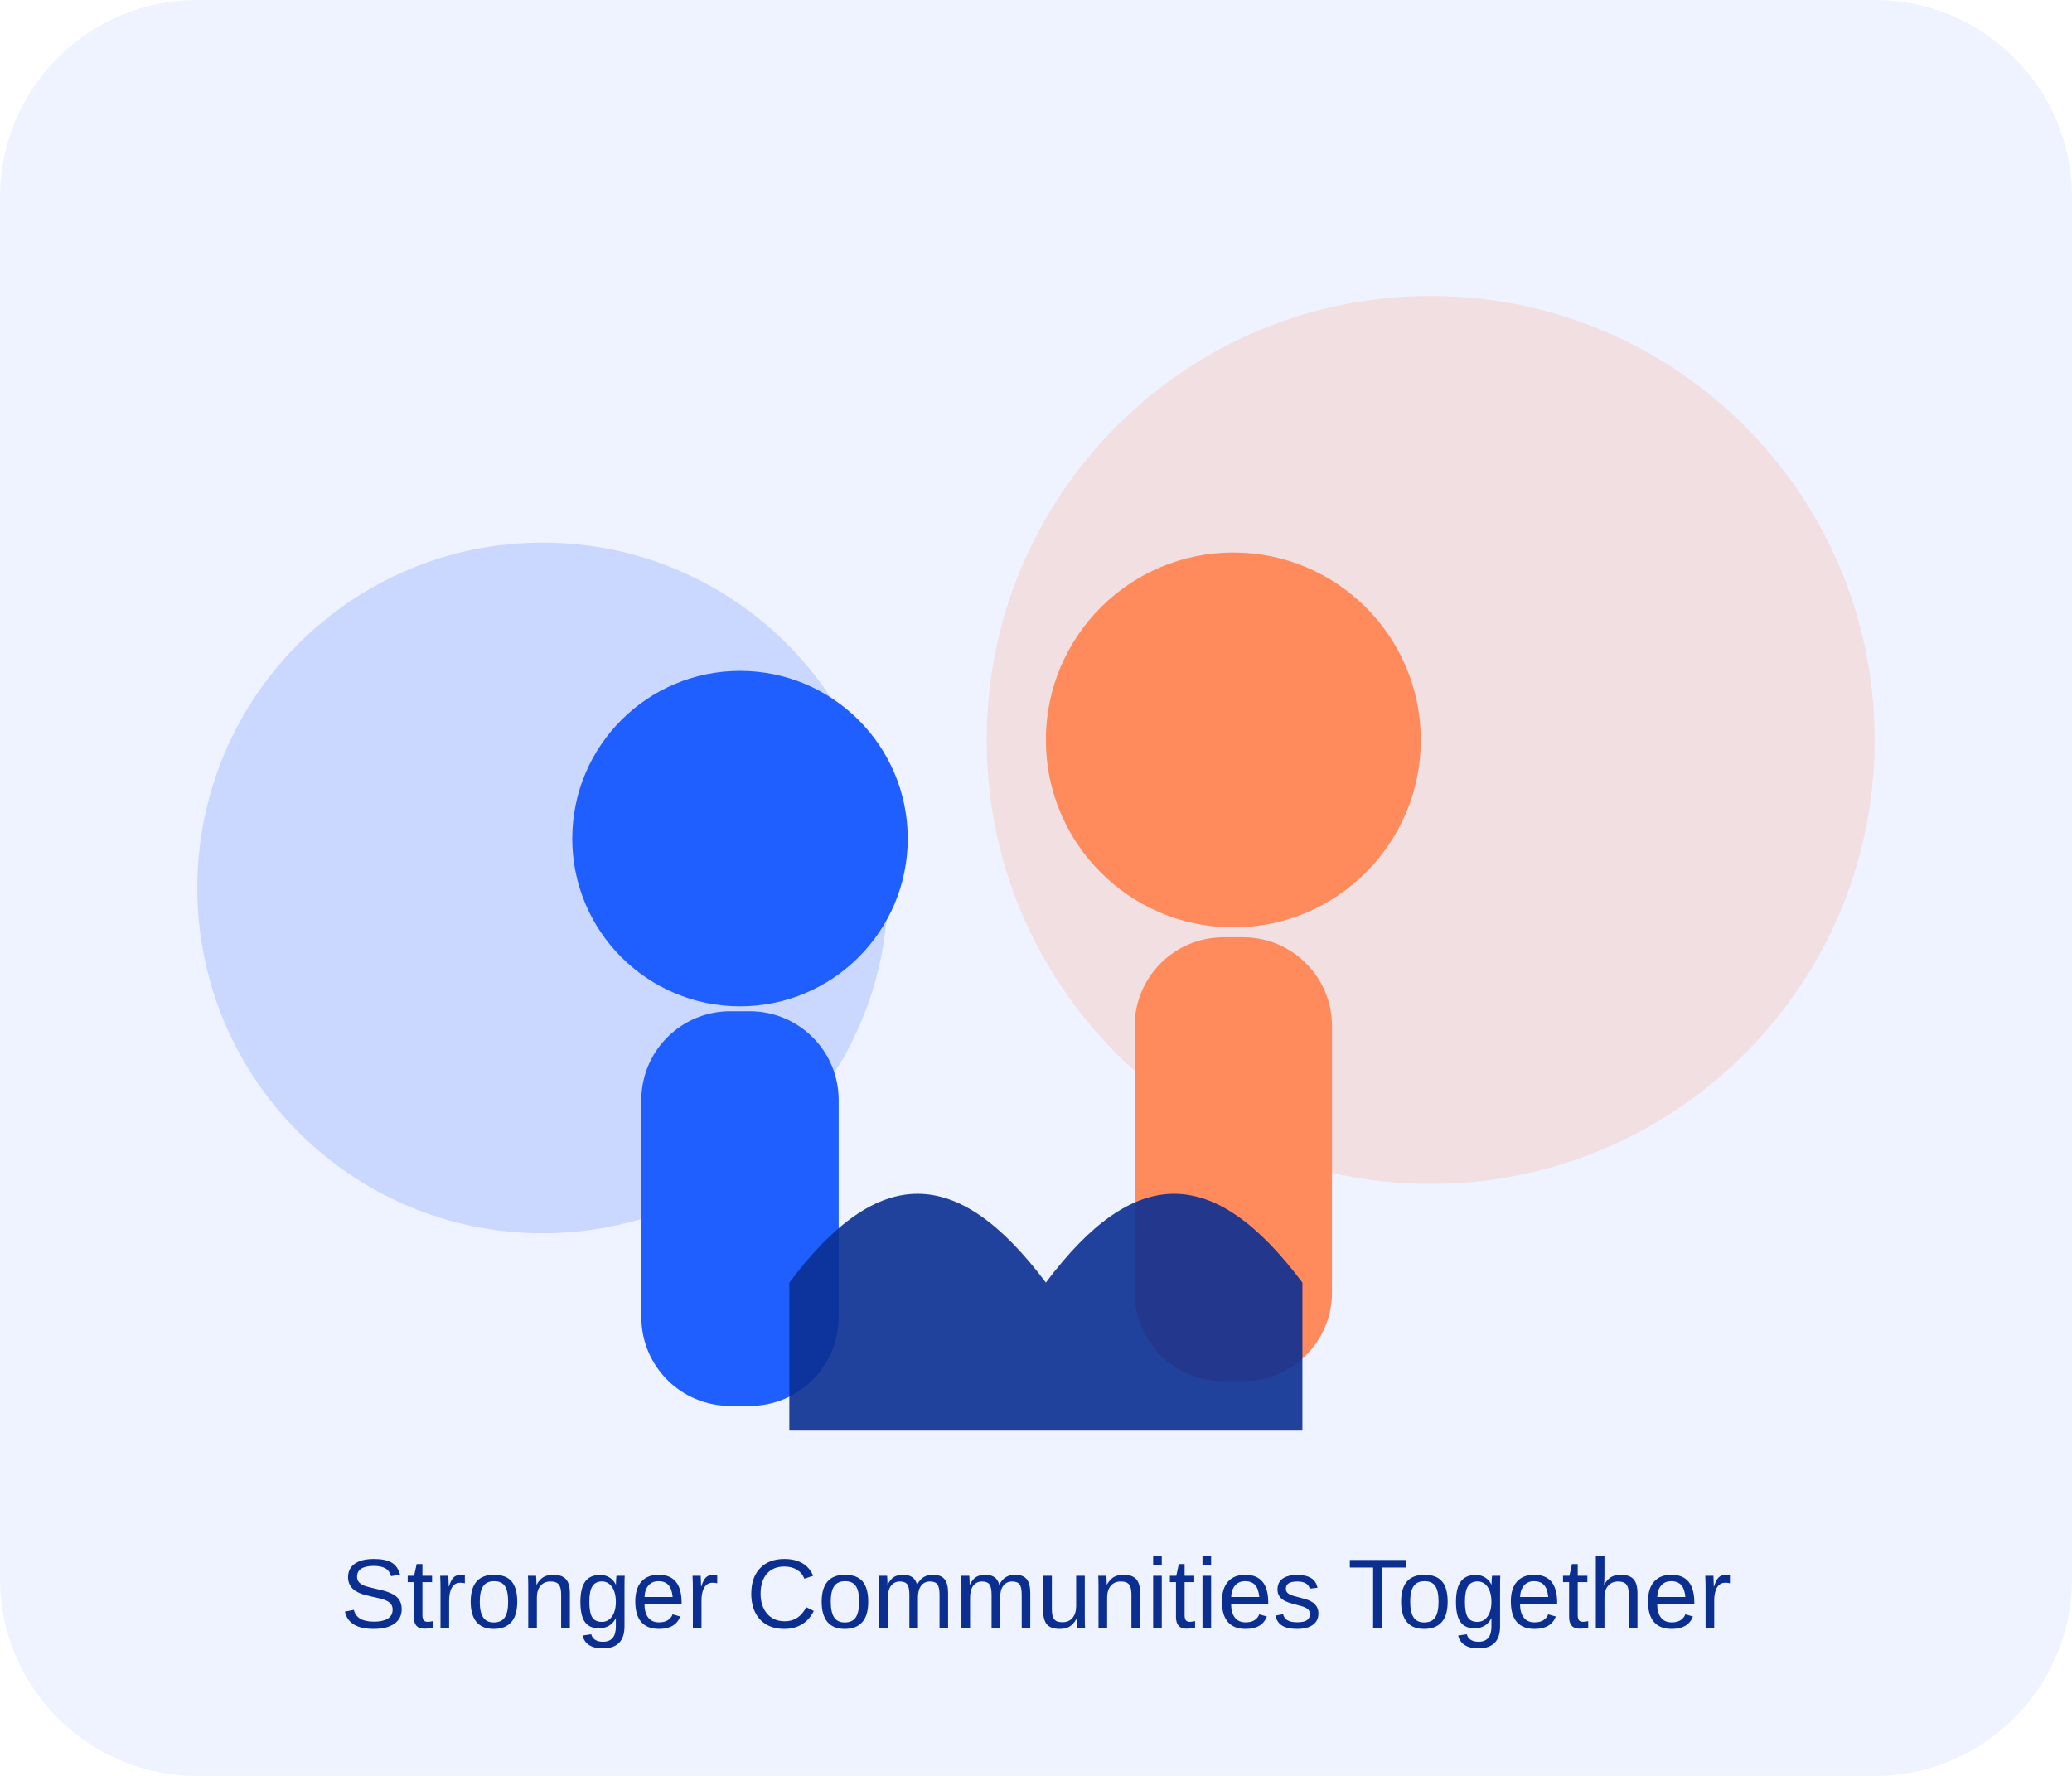
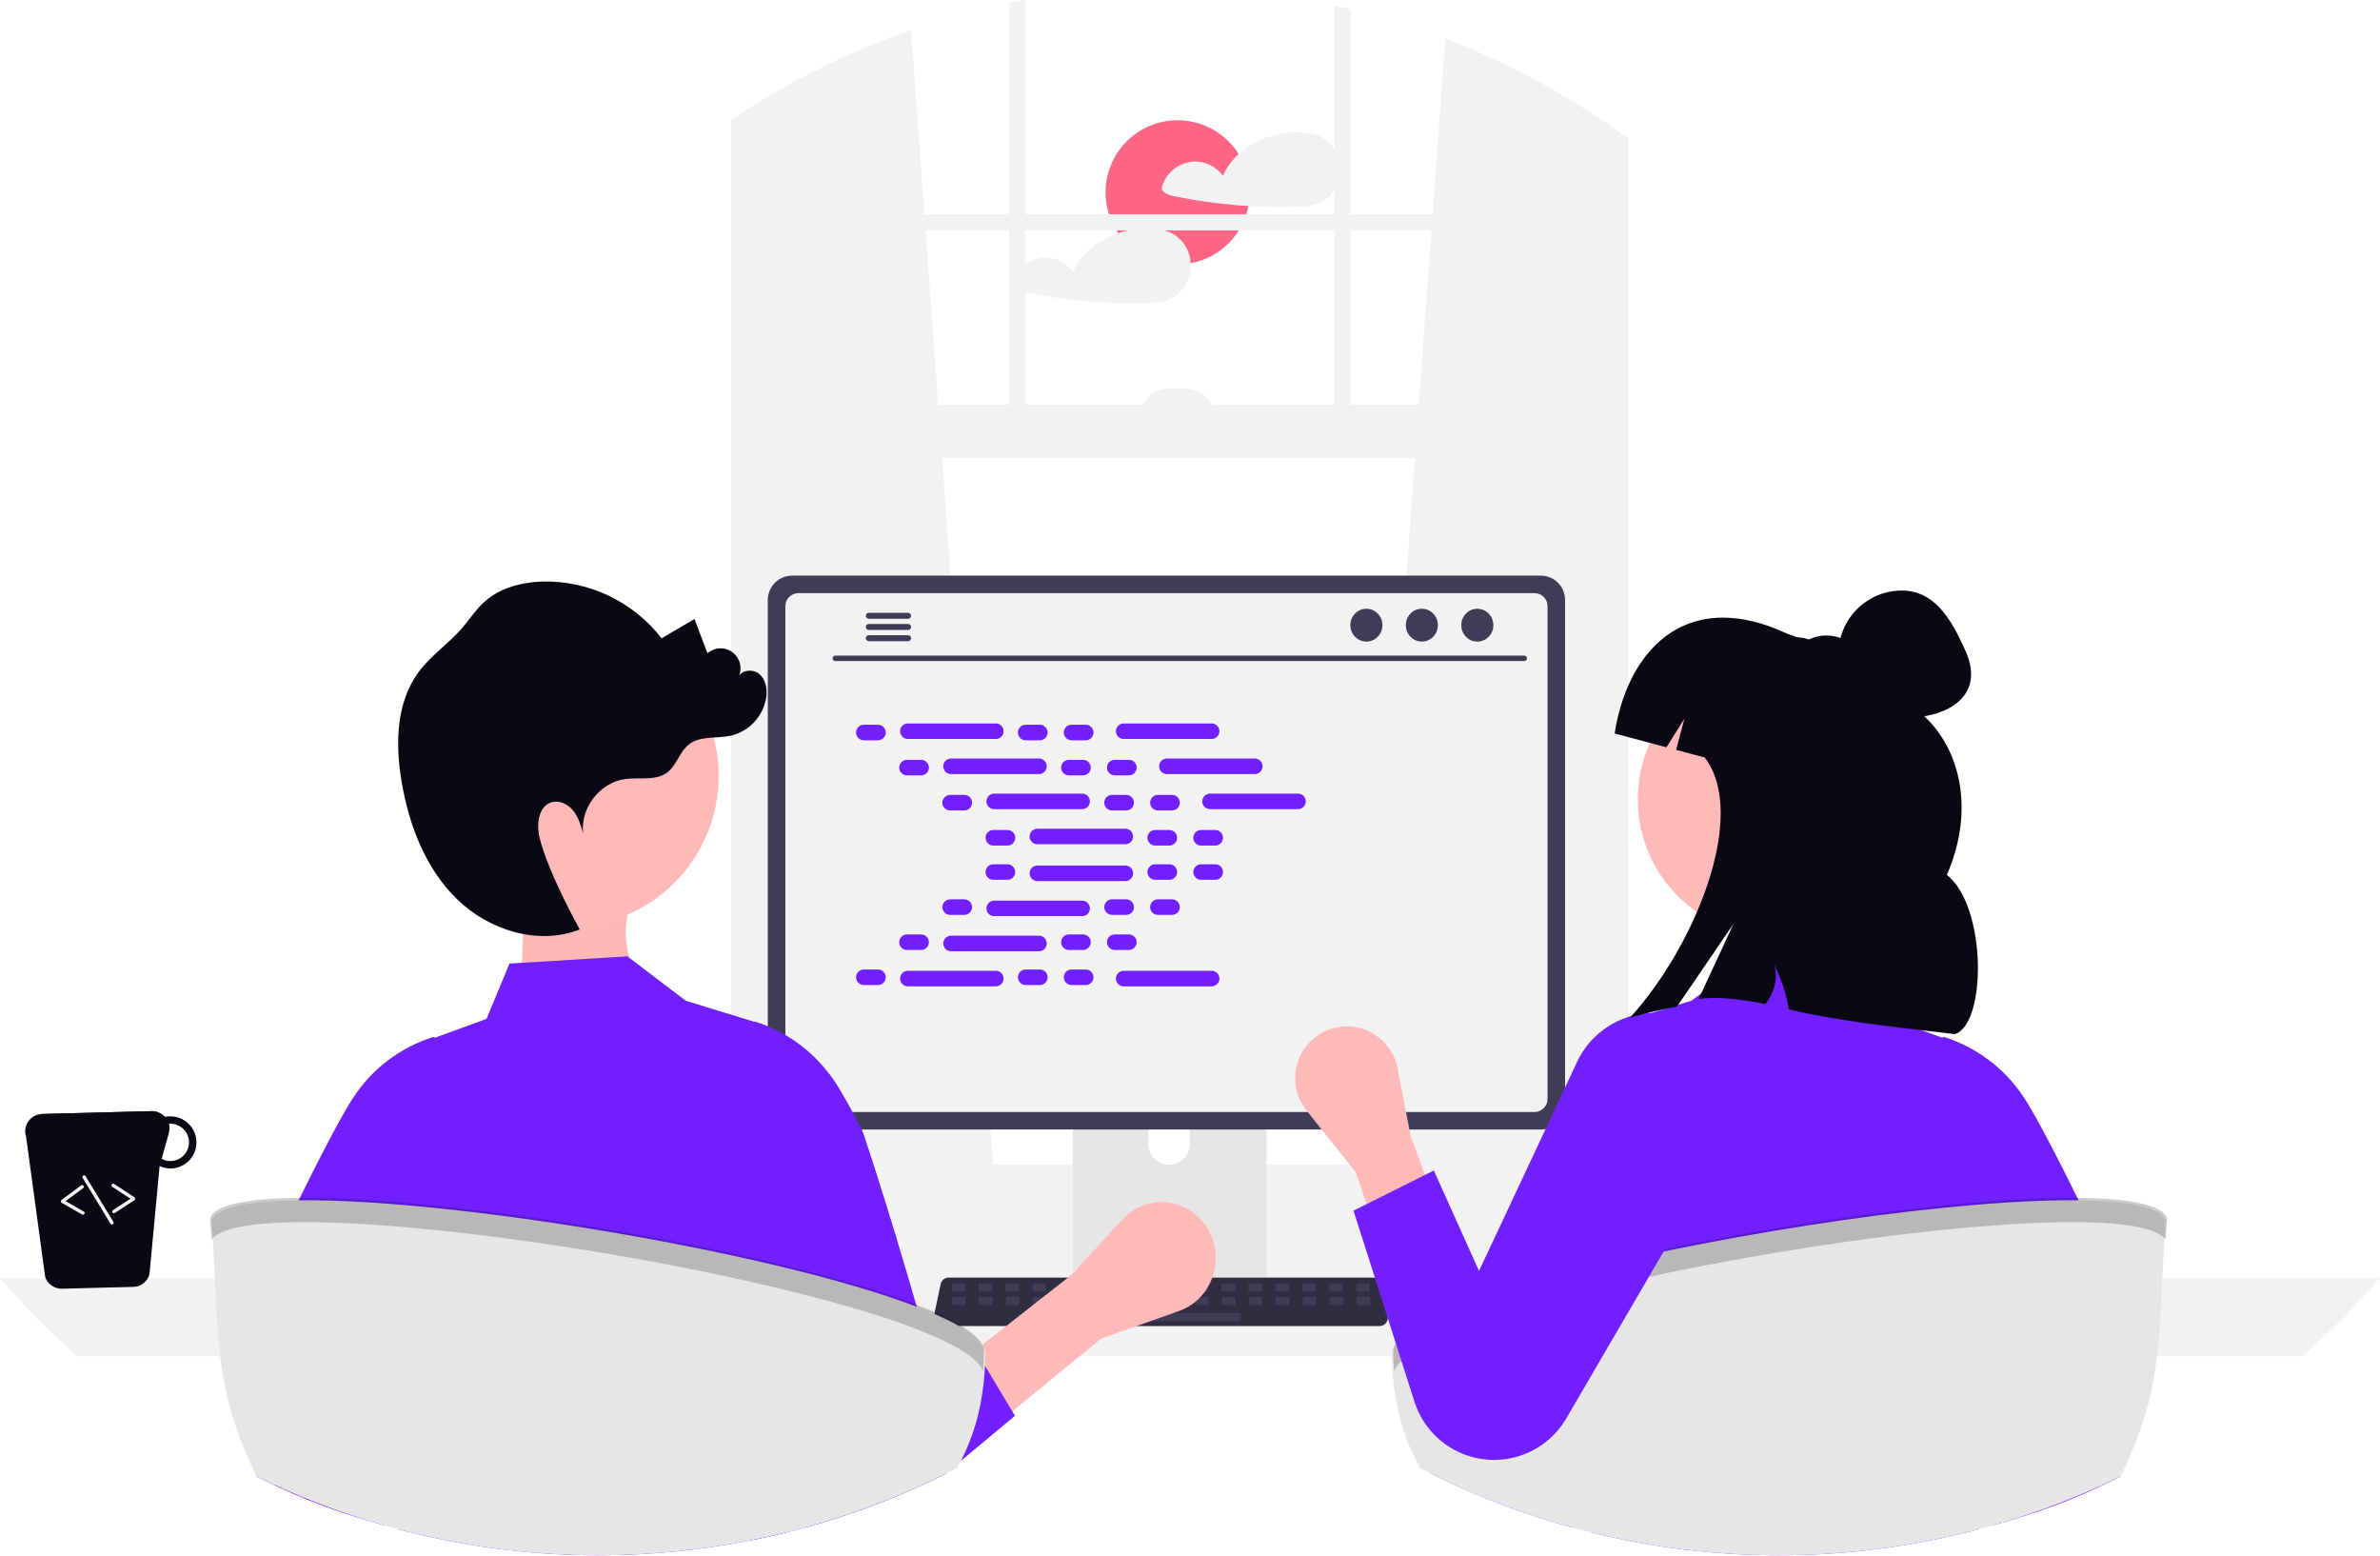
- <svg xmlns="http://www.w3.org/2000/svg" width="420" height="360" viewBox="0 0 420 360">
-   <rect width="420" height="360" rx="40" fill="#eff2ff" />
-   <circle cx="110" cy="180" r="70" fill="#1f5eff" opacity="0.18" />
-   <circle cx="290" cy="150" r="90" fill="#ff8a5c" opacity="0.18" />
-   <g fill="#1f5eff">
-     <circle cx="150" cy="170" r="34" />
-     <rect x="130" y="205" width="40" height="80" rx="18" />
+ <svg xmlns="http://www.w3.org/2000/svg" width="882.126" height="576.272" viewBox="0 0 882.126 576.272" role="img" artist="Katerina Limpitsouni" source="https://undraw.co/">
+   <g id="Group_138" data-name="Group 138" transform="translate(-519 -251.864)">
+     <g id="Group_137" data-name="Group 137">
+       <path id="Path_1240-4894" data-name="Path 1240" d="M958.821,382.941,907.537,402.1,893.89,367.923l36.505-12.787C931.953,364.095,939.352,378.718,958.821,382.941Z" transform="matrix(0.914, 0.407, -0.407, 0.914, 46.029, -113.727)" fill="#ffb8b8" />
+       <circle id="Ellipse_405" data-name="Ellipse 405" cx="26.701" cy="26.701" r="26.701" transform="translate(928.774 296.429)" fill="#fd6584" />
+       <path id="Path_2166-4895" data-name="Path 2166" d="M655.233,220.487a13.235,13.235,0,0,0-11.17-9.29,1.078,1.078,0,0,0-.18,0,1.418,1.418,0,0,0-.22-.05c-8.94-1.16-18.88,1.66-25.57,7.8a23.958,23.958,0,0,0-5.83,8.04,12.917,12.917,0,0,0-10.83-5.28,13.184,13.184,0,0,0-11.8,9.51,1.526,1.526,0,0,0,.69,1.69,6.674,6.674,0,0,0,2.79,1.42c2.21.47,4.44.9,6.67,1.29q6.54,1.14,13.15,1.85,4.365.465,8.75.74c6.04.38,12.11.47,18.16.28,3-.1,5.88-.2,8.62-1.52a12.8,12.8,0,0,0,4.95-4.31,14.548,14.548,0,0,0,1.82-12.17Z" transform="translate(360 90)" fill="#f2f2f2" />
+       <path id="Path_2167-4896" data-name="Path 2167" d="M600.3,259.387a13.65,13.65,0,0,0-.56-3.3,13.26,13.26,0,0,0-11.18-9.29.966.966,0,0,0-.17,0,1.884,1.884,0,0,0-.23-.05,33.193,33.193,0,0,0-14.69,1.51c-7.26,2.43-13.63,7.33-16.7,14.33a12.922,12.922,0,0,0-10.84-5.28,13.184,13.184,0,0,0-11.8,9.51,1.555,1.555,0,0,0,.69,1.69,6.733,6.733,0,0,0,2.79,1.42c2.22.47,4.44.9,6.68,1.29q6.54,1.14,13.14,1.85a195.168,195.168,0,0,0,26.92,1.02c2.99-.1,5.88-.2,8.62-1.52a12.77,12.77,0,0,0,4.94-4.31,14.265,14.265,0,0,0,2.39-8.87Z" transform="translate(360 90)" fill="#f2f2f2" />
+       <path id="Path_2170-4897" data-name="Path 2170" d="M895.47,639.046H792.093a167.922,167.922,0,0,1,.149-24.858c4.131-51.094,31.929-99.768,73.868-129.241-5.359,19.09-2.6,38.069,2.977,57.122-.781.26-1.563.484-2.27.781a46.236,46.236,0,0,0-15.294,9.378c-1.228,1.154-2.53,2.828-1.9,4.428.558,1.34,2.233,1.786,3.684,2.084,3.5.67,7,1.34,10.457,1.972,2.791.558,5.582,1.079,8.373,1.637,1.3.223,2.6.484,3.907.744.186.447.3.856.484,1.265,6.549,18.048,13.694,36.245,17.044,54.74a127.806,127.806,0,0,1,1.712,14.029C895.4,635.1,895.47,637.074,895.47,639.046Z" transform="translate(360 90)" fill="#f2f2f2" />
+       <path id="Path_2172-4898" data-name="Path 2172" d="M424.08,571.318c-17.565,10.68-28.729,27.2-37.846,45.7a46.743,46.743,0,0,0-21.249,11.164c-1.265,1.154-2.568,2.828-1.9,4.428.558,1.34,2.233,1.786,3.684,2.084,3.461.67,7,1.34,10.457,1.972-.335.782-.67,1.6-1,2.382H260.12A164.175,164.175,0,0,1,277.573,619.1c1.377-1.377,2.791-2.679,4.242-4.019a173.651,173.651,0,0,1,50.238-31.706,176.734,176.734,0,0,1,92.028-12.057Z" transform="translate(360 90)" fill="#f2f2f2" />
+       <path id="Path_2174-4899" data-name="Path 2174" d="M664.33,595.644l92.37,8.2.99.09V209.794l-.99-.69a288.324,288.324,0,0,0-62.01-32.94l-4.72,65.1-.43,5.96-4.67,64.56-1.44,19.86-18.93,261.7Z" transform="translate(360 90)" fill="#f2f2f2" />
+       <path id="Path_2175-4900" data-name="Path 2175" d="M435.9,202.454c-.66.42-1.32.84-1.98,1.28v400.2l1.98-.18,91.37-8.11-.17-2.3-18.93-261.7-1.44-19.86-4.67-64.56-.43-5.96-4.95-68.27a287.689,287.689,0,0,0-60.78,29.46Z" transform="translate(360 90)" fill="#f2f2f2" />
+       <path id="Path_2176-4901" data-name="Path 2176" d="M433.92,203.734c-1.33.86-2.66,1.74-3.97,2.63v403.03c0,10.07,5.97,18.51,13.95,20.66a15.251,15.251,0,0,0,4,.53H744.7a15.117,15.117,0,0,0,3.99-.53,17.06,17.06,0,0,0,7.78-4.66,22.919,22.919,0,0,0,6.18-16V213.374c-1.64-1.21-3.29-2.41-4.96-3.58l-.99-.69v400.29a16.113,16.113,0,0,1-.46,3.85c-1.41,5.95-6.06,10.31-11.54,10.31H447.9c-6.62,0-12-6.35-12-14.16V202.454C435.24,202.874,434.58,203.294,433.92,203.734Z" transform="translate(360 90)" fill="#f2f2f2" />
+       <rect id="Rectangle_484" data-name="Rectangle 484" width="326.752" height="5.959" transform="translate(792.922 331.268)" fill="#f2f2f2" />
+       <path id="Path_2177-4902" data-name="Path 2177" d="M659.6,165.254c-1.98-.49-3.96-.95-5.96-1.38v161.81h5.96Z" transform="translate(360 90)" fill="#f2f2f2" />
+       <path id="Path_2178-4903" data-name="Path 2178" d="M538.96,161.864c-1.99.37-3.98.75-5.96,1.16v162.66h5.96Z" transform="translate(360 90)" fill="#f2f2f2" />
+       <path id="Path_2179-4904" data-name="Path 2179" d="M368.86,620.154a26.712,26.712,0,0,0,1.93,9.98,25.539,25.539,0,0,0,1.75,3.56,27.1,27.1,0,0,0,3.02,4.18,26.76,26.76,0,0,0,20.12,9.11H786.99a26.82,26.82,0,0,0,0-53.64H395.68A26.846,26.846,0,0,0,368.86,620.154Z" transform="translate(360 90)" fill="#f2f2f2" />
+       <rect id="Rectangle_485" data-name="Rectangle 485" width="324.766" height="19.863" transform="translate(1117.688 421.646) rotate(180)" fill="#f2f2f2" />
+       <path id="Path_2180-4905" data-name="Path 2180" d="M581.4,305.824H609.21a10.925,10.925,0,0,1-10.925,10.925h-5.959A10.925,10.925,0,0,1,581.4,305.824h0Z" transform="translate(1550.611 712.572) rotate(180)" fill="#f2f2f2" />
+       <path id="Path_2181-4906" data-name="Path 2181" d="M159.92,635.474a292.039,292.039,0,0,0,28.749,28.95H1013.3a292.039,292.039,0,0,0,28.749-28.95Z" transform="translate(359.08 90)" fill="#f2f2f2" />
+       <path id="Path_2182-4907" data-name="Path 2182" d="M556.61,538.664v102.56h71.85V538.664a3.448,3.448,0,0,0-2.43-3.3,3.174,3.174,0,0,0-1.03-.16H560.08A3.463,3.463,0,0,0,556.61,538.664Zm28.04,35.24a7.67,7.67,0,1,1,15.34,0v11.9a7.67,7.67,0,1,1-15.34,0Z" transform="translate(360 90)" fill="#e6e6e6" />
+       <path id="Path_2183-4908" data-name="Path 2183" d="M556.39,637.944v9.89a1.946,1.946,0,0,0,1.93,1.94h68.43a1.94,1.94,0,0,0,1.93-1.94v-9.89Z" transform="translate(360 90)" fill="#3f3d56" />
+       <path id="Path_2184-4909" data-name="Path 2184" d="M443.58,384.144V571.4a9.007,9.007,0,0,0,9,9h277.5a9.007,9.007,0,0,0,9-9V384.144a9.012,9.012,0,0,0-9-8.99H452.58a9.011,9.011,0,0,0-9,8.99Z" transform="translate(360 90)" fill="#3f3d56" />
+       <path id="Path_2185-4910" data-name="Path 2185" d="M450.09,386.474v182.62a4.818,4.818,0,0,0,4.81,4.81H727.77a4.818,4.818,0,0,0,4.81-4.81V386.474a4.82,4.82,0,0,0-4.81-4.82H454.9a4.821,4.821,0,0,0-4.81,4.82Z" transform="translate(360 90)" fill="#f2f2f2" />
+       <path id="Path_2186-4911" data-name="Path 2186" d="M505.73,652.1a2.948,2.948,0,0,0,2.32,1.11H670.39a2.987,2.987,0,0,0,2.92-3.6l-2.52-11.97a2.993,2.993,0,0,0-1.86-2.17,2.9,2.9,0,0,0-1.06-.2H510.56a2.894,2.894,0,0,0-1.06.2,2.992,2.992,0,0,0-1.86,2.17l-2.52,11.97a2.985,2.985,0,0,0,.61,2.49Z" transform="translate(360 90)" fill="#2f2e41" />
+       <rect id="Rectangle_486" data-name="Rectangle 486" width="5" height="3" rx="0.488" transform="translate(1026.717 730.43) rotate(180)" fill="#3f3d56" />
+       <rect id="Rectangle_487" data-name="Rectangle 487" width="5" height="3" rx="0.488" transform="translate(1016.717 730.43) rotate(180)" fill="#3f3d56" />
+       <rect id="Rectangle_488" data-name="Rectangle 488" width="5" height="3" rx="0.488" transform="translate(1006.717 730.43) rotate(180)" fill="#3f3d56" />
+       <rect id="Rectangle_489" data-name="Rectangle 489" width="5" height="3" rx="0.488" transform="translate(996.717 730.43) rotate(180)" fill="#3f3d56" />
+       <rect id="Rectangle_490" data-name="Rectangle 490" width="5" height="3" rx="0.488" transform="translate(986.717 730.43) rotate(180)" fill="#3f3d56" />
+       <rect id="Rectangle_491" data-name="Rectangle 491" width="5" height="3" rx="0.488" transform="translate(976.717 730.43) rotate(180)" fill="#3f3d56" />
+       <rect id="Rectangle_492" data-name="Rectangle 492" width="5" height="3" rx="0.488" transform="translate(966.717 730.43) rotate(180)" fill="#3f3d56" />
+       <rect id="Rectangle_493" data-name="Rectangle 493" width="5" height="3" rx="0.488" transform="translate(956.717 730.43) rotate(180)" fill="#3f3d56" />
+       <rect id="Rectangle_494" data-name="Rectangle 494" width="5" height="3" rx="0.488" transform="translate(946.717 730.43) rotate(180)" fill="#3f3d56" />
+       <rect id="Rectangle_495" data-name="Rectangle 495" width="5" height="3" rx="0.488" transform="translate(936.717 730.43) rotate(180)" fill="#3f3d56" />
+       <rect id="Rectangle_496" data-name="Rectangle 496" width="5" height="3" rx="0.488" transform="translate(926.717 730.43) rotate(180)" fill="#3f3d56" />
+       <rect id="Rectangle_497" data-name="Rectangle 497" width="5" height="3" rx="0.488" transform="translate(916.717 730.43) rotate(180)" fill="#3f3d56" />
+       <rect id="Rectangle_498" data-name="Rectangle 498" width="5" height="3" rx="0.488" transform="translate(906.717 730.43) rotate(180)" fill="#3f3d56" />
+       <rect id="Rectangle_499" data-name="Rectangle 499" width="5" height="3" rx="0.488" transform="translate(896.717 730.43) rotate(180)" fill="#3f3d56" />
+       <rect id="Rectangle_500" data-name="Rectangle 500" width="5" height="3" rx="0.488" transform="translate(886.717 730.43) rotate(180)" fill="#3f3d56" />
+       <rect id="Rectangle_501" data-name="Rectangle 501" width="5" height="3" rx="0.488" transform="translate(876.717 730.43) rotate(180)" fill="#3f3d56" />
+       <rect id="Rectangle_502" data-name="Rectangle 502" width="5" height="3" rx="0.488" transform="translate(1026.835 735.43) rotate(180)" fill="#3f3d56" />
+       <rect id="Rectangle_503" data-name="Rectangle 503" width="5" height="3" rx="0.488" transform="translate(1016.835 735.43) rotate(180)" fill="#3f3d56" />
+       <rect id="Rectangle_504" data-name="Rectangle 504" width="5" height="3" rx="0.488" transform="translate(1006.835 735.43) rotate(180)" fill="#3f3d56" />
+       <rect id="Rectangle_505" data-name="Rectangle 505" width="5" height="3" rx="0.488" transform="translate(996.835 735.43) rotate(180)" fill="#3f3d56" />
+       <rect id="Rectangle_506" data-name="Rectangle 506" width="5" height="3" rx="0.488" transform="translate(986.835 735.43) rotate(180)" fill="#3f3d56" />
+       <rect id="Rectangle_507" data-name="Rectangle 507" width="5" height="3" rx="0.488" transform="translate(976.835 735.43) rotate(180)" fill="#3f3d56" />
+       <rect id="Rectangle_508" data-name="Rectangle 508" width="5" height="3" rx="0.488" transform="translate(966.835 735.43) rotate(180)" fill="#3f3d56" />
+       <rect id="Rectangle_509" data-name="Rectangle 509" width="5" height="3" rx="0.488" transform="translate(956.835 735.43) rotate(180)" fill="#3f3d56" />
+       <rect id="Rectangle_510" data-name="Rectangle 510" width="5" height="3" rx="0.488" transform="translate(946.835 735.43) rotate(180)" fill="#3f3d56" />
+       <rect id="Rectangle_511" data-name="Rectangle 511" width="5" height="3" rx="0.488" transform="translate(936.835 735.43) rotate(180)" fill="#3f3d56" />
+       <rect id="Rectangle_512" data-name="Rectangle 512" width="5" height="3" rx="0.488" transform="translate(926.835 735.43) rotate(180)" fill="#3f3d56" />
+       <rect id="Rectangle_513" data-name="Rectangle 513" width="5" height="3" rx="0.488" transform="translate(916.835 735.43) rotate(180)" fill="#3f3d56" />
+       <rect id="Rectangle_514" data-name="Rectangle 514" width="5" height="3" rx="0.488" transform="translate(906.835 735.43) rotate(180)" fill="#3f3d56" />
+       <rect id="Rectangle_515" data-name="Rectangle 515" width="5" height="3" rx="0.488" transform="translate(896.835 735.43) rotate(180)" fill="#3f3d56" />
+       <rect id="Rectangle_516" data-name="Rectangle 516" width="5" height="3" rx="0.488" transform="translate(886.835 735.43) rotate(180)" fill="#3f3d56" />
+       <rect id="Rectangle_517" data-name="Rectangle 517" width="5" height="3" rx="0.488" transform="translate(876.835 735.43) rotate(180)" fill="#3f3d56" />
+       <rect id="Rectangle_518" data-name="Rectangle 518" width="40" height="3" rx="0.488" transform="translate(978.835 741.43) rotate(180)" fill="#3f3d56" />
+       <path id="Path_2187-4912" data-name="Path 2187" d="M468.612,406.811H723.935a1.015,1.015,0,1,0,0-2.031H468.612a1.015,1.015,0,1,0,0,2.031Z" transform="translate(360 90)" fill="#3f3d56" />
+       <ellipse id="Ellipse_406" data-name="Ellipse 406" cx="5.95" cy="6.083" rx="5.95" ry="6.083" transform="translate(1060.604 477.43)" fill="#3f3d56" />
+       <ellipse id="Ellipse_407" data-name="Ellipse 407" cx="5.95" cy="6.083" rx="5.95" ry="6.083" transform="translate(1040.049 477.43)" fill="#3f3d56" />
+       <ellipse id="Ellipse_408" data-name="Ellipse 408" cx="5.95" cy="6.083" rx="5.95" ry="6.083" transform="translate(1019.493 477.43)" fill="#3f3d56" />
+       <path id="Path_2188-4913" data-name="Path 2188" d="M479.9,390.044a1.1,1.1,0,0,0,1.09,1.1h14.6a1.105,1.105,0,0,0,0-2.21h-14.6a1.1,1.1,0,0,0-1.09,1.11Z" transform="translate(360 90)" fill="#3f3d56" />
+       <path id="Path_2189-4914" data-name="Path 2189" d="M479.9,394.194a1.1,1.1,0,0,0,1.09,1.1h14.6a1.105,1.105,0,0,0,0-2.21h-14.6a1.1,1.1,0,0,0-1.09,1.11Z" transform="translate(360 90)" fill="#3f3d56" />
+       <path id="Path_2190-4915" data-name="Path 2190" d="M479.9,398.334a1.1,1.1,0,0,0,1.09,1.11h14.6a1.105,1.105,0,0,0,0-2.21h-14.6A1.1,1.1,0,0,0,479.9,398.334Z" transform="translate(360 90)" fill="#3f3d56" />
+       <rect id="Rectangle_519" data-name="Rectangle 519" width="11.006" height="5.76" rx="2.88" transform="translate(836.286 520.407)" fill="#711fff" />
+       <rect id="Rectangle_520" data-name="Rectangle 520" width="11.006" height="5.76" rx="2.88" transform="translate(896.286 520.407)" fill="#711fff" />
+       <rect id="Rectangle_521" data-name="Rectangle 521" width="11.006" height="5.76" rx="2.88" transform="translate(913.286 520.407)" fill="#711fff" />
+       <rect id="Rectangle_522" data-name="Rectangle 522" width="38.366" height="5.76" rx="2.88" transform="translate(852.606 519.927)" fill="#711fff" />
+       <rect id="Rectangle_523" data-name="Rectangle 523" width="38.366" height="5.76" rx="2.88" transform="translate(932.606 519.927)" fill="#711fff" />
+       <rect id="Rectangle_524" data-name="Rectangle 524" width="11.006" height="5.76" rx="2.88" transform="translate(852.286 533.407)" fill="#711fff" />
+       <rect id="Rectangle_525" data-name="Rectangle 525" width="11.006" height="5.76" rx="2.88" transform="translate(912.286 533.407)" fill="#711fff" />
+       <rect id="Rectangle_526" data-name="Rectangle 526" width="11.006" height="5.76" rx="2.88" transform="translate(929.286 533.407)" fill="#711fff" />
+       <rect id="Rectangle_527" data-name="Rectangle 527" width="38.366" height="5.76" rx="2.88" transform="translate(868.606 532.927)" fill="#711fff" />
+       <rect id="Rectangle_528" data-name="Rectangle 528" width="38.366" height="5.76" rx="2.88" transform="translate(948.606 532.927)" fill="#711fff" />
+       <rect id="Rectangle_529" data-name="Rectangle 529" width="11.006" height="5.76" rx="2.88" transform="translate(868.286 546.407)" fill="#711fff" />
+       <rect id="Rectangle_530" data-name="Rectangle 530" width="11.006" height="5.76" rx="2.88" transform="translate(928.286 546.407)" fill="#711fff" />
+       <rect id="Rectangle_531" data-name="Rectangle 531" width="11.006" height="5.76" rx="2.88" transform="translate(945.286 546.407)" fill="#711fff" />
+       <rect id="Rectangle_532" data-name="Rectangle 532" width="38.366" height="5.76" rx="2.88" transform="translate(884.606 545.927)" fill="#711fff" />
+       <rect id="Rectangle_533" data-name="Rectangle 533" width="38.366" height="5.76" rx="2.88" transform="translate(964.606 545.927)" fill="#711fff" />
+       <rect id="Rectangle_534" data-name="Rectangle 534" width="11.006" height="5.76" rx="2.88" transform="translate(884.286 559.407)" fill="#711fff" />
+       <rect id="Rectangle_535" data-name="Rectangle 535" width="11.006" height="5.76" rx="2.88" transform="translate(944.286 559.407)" fill="#711fff" />
+       <rect id="Rectangle_536" data-name="Rectangle 536" width="11.006" height="5.76" rx="2.88" transform="translate(961.286 559.407)" fill="#711fff" />
+       <rect id="Rectangle_537" data-name="Rectangle 537" width="38.366" height="5.76" rx="2.88" transform="translate(900.606 558.927)" fill="#711fff" />
+       <rect id="Rectangle_538" data-name="Rectangle 538" width="11.006" height="5.76" rx="2.88" transform="translate(896.286 611.101)" fill="#711fff" />
+       <rect id="Rectangle_539" data-name="Rectangle 539" width="11.006" height="5.76" rx="2.88" transform="translate(913.286 611.101)" fill="#711fff" />
+       <rect id="Rectangle_540" data-name="Rectangle 540" width="38.366" height="5.76" rx="2.88" transform="translate(932.606 611.581)" fill="#711fff" />
+       <rect id="Rectangle_541" data-name="Rectangle 541" width="11.006" height="5.76" rx="2.88" transform="translate(836.286 611.101)" fill="#711fff" />
+       <rect id="Rectangle_542" data-name="Rectangle 542" width="38.366" height="5.76" rx="2.88" transform="translate(852.606 611.581)" fill="#711fff" />
+       <rect id="Rectangle_543" data-name="Rectangle 543" width="11.006" height="5.76" rx="2.88" transform="translate(852.286 598.101)" fill="#711fff" />
+       <rect id="Rectangle_544" data-name="Rectangle 544" width="11.006" height="5.76" rx="2.88" transform="translate(912.286 598.101)" fill="#711fff" />
+       <rect id="Rectangle_545" data-name="Rectangle 545" width="11.006" height="5.76" rx="2.88" transform="translate(929.286 598.101)" fill="#711fff" />
+       <rect id="Rectangle_546" data-name="Rectangle 546" width="38.366" height="5.76" rx="2.88" transform="translate(868.606 598.581)" fill="#711fff" />
+       <rect id="Rectangle_547" data-name="Rectangle 547" width="11.006" height="5.76" rx="2.88" transform="translate(868.286 585.101)" fill="#711fff" />
+       <rect id="Rectangle_548" data-name="Rectangle 548" width="11.006" height="5.76" rx="2.88" transform="translate(928.286 585.101)" fill="#711fff" />
+       <rect id="Rectangle_549" data-name="Rectangle 549" width="11.006" height="5.76" rx="2.88" transform="translate(945.286 585.101)" fill="#711fff" />
+       <rect id="Rectangle_550" data-name="Rectangle 550" width="38.366" height="5.76" rx="2.88" transform="translate(884.606 585.581)" fill="#711fff" />
+       <rect id="Rectangle_551" data-name="Rectangle 551" width="11.006" height="5.76" rx="2.88" transform="translate(884.286 572.101)" fill="#711fff" />
+       <rect id="Rectangle_552" data-name="Rectangle 552" width="11.006" height="5.76" rx="2.88" transform="translate(944.286 572.101)" fill="#711fff" />
+       <rect id="Rectangle_553" data-name="Rectangle 553" width="11.006" height="5.76" rx="2.88" transform="translate(961.286 572.101)" fill="#711fff" />
+       <rect id="Rectangle_554" data-name="Rectangle 554" width="38.366" height="5.76" rx="2.88" transform="translate(900.606 572.581)" fill="#711fff" />
+       <path id="Path_2191-4916" data-name="Path 2191" d="M509.832,707.816c-.22.11-.44.22-.66.32q-2.085,1.035-4.2,2.04-6.33,3.015-12.82,5.73a285.491,285.491,0,0,1-34.97,12.03c-2-12.47-3.94-41.88-5.8-63.51-.35-4.07-.7-7.86-1.05-11.21a97.15,97.15,0,0,0-1.89-13.08,4.359,4.359,0,0,0-.39-.97c.19,1.73.39,6.89.58,14.05.1,3.35.19,7.14.29,11.21.47,20.82.96,49.15,1.45,65.28-1.39.34-2.79.68-4.19,1-.88.21-1.77.41-2.66.6-1.08.24-2.16.48-3.24.7q-1.7.36-3.39.69a290.078,290.078,0,0,1-56.06,5.44c-1.25,0-2.49-.01-3.74-.02-.38,0-.76-.01-1.15-.02-1.1-.02-2.24-.04-3.4-.07a288.591,288.591,0,0,1-65.84-9.49l.87-64.11.15-11.21.06-4.25a15.181,15.181,0,0,0-.88,4.25c-.35,2.73-.71,6.6-1.07,11.21-1.37,17.76-2.78,46.41-4.24,62.71-17.29-4.92-29.93-9.41-45.73-17.31-.61-.3-1.23-.61-1.84-.92.11-.77.23-1.54.34-2.33,1.79-12.44-.32-28.63,1.66-42.15,1.51-10.43,3.07-20.45,4.64-28.95,1.9-10.23,3.83-18.27,5.74-22.18,2.2-4.51,4.4-8.95,6.53-13.2l2.71-5.39c.48-.95.96-1.89,1.43-2.81,2.14-4.19,4.16-8.06,6.01-11.49,1.3-2.41,2.5-4.59,3.6-6.5,1.29-2.25,2.43-4.11,3.37-5.52a55.306,55.306,0,0,1,29.28-22.21l.3-.08.29.12.33.15,19.06-6.97,8.51-20.49,43.71-2.69,7.06,5.37,3.61,2.75,3.85,2.93,7.08,5.39,2.01.62,2.99.92,20.45,6.28.21-.09.3.08a55.168,55.168,0,0,1,27.36,19.5c.68.88,1.31,1.79,1.92,2.71,1.66,2.46,3.9,6.35,6.54,11.23,1.09,2.01,2.24,4.19,3.45,6.5.73,1.39,7.03,21.05,13.16,41.13,5.73,18.8,11.31,37.97,12.04,42.89.13.91.27,1.83.4,2.74.83,5.69,1.65,11.42,2.44,17.01,1.17,8.29,2.31,16.29,3.4,23.44C509.812,707.686,509.822,707.746,509.832,707.816Z" transform="translate(360 90)" fill="#711fff" />
+       <path id="Path_2192-4917" data-name="Path 2192" d="M303.59,473.566l-8.5-32.792-7.5,28.3Z" transform="translate(519.92 251.864)" opacity="0.2" />
+       <path id="Path_2193-4918" data-name="Path 2193" d="M175.749,635.05a6.416,6.416,0,0,0,6.183,4.331l26.492-.682a6.328,6.328,0,0,0,5.981-4.657l3.749-40.087a9.8,9.8,0,0,0,4.238.871,9.661,9.661,0,1,0-.485-19.317,8.177,8.177,0,0,0-1.736.181,6.548,6.548,0,0,0-4.874-2.1l-40.751,1.052a5.858,5.858,0,0,0-1.005.125,6.365,6.365,0,0,0-4.873,8.265Zm43.173-43.817,2.668-9.553a6.506,6.506,0,0,0,.02-3.375c.129,0,.244-.062.373-.062a6.91,6.91,0,1,1,.324,13.817,6.505,6.505,0,0,1-3.385-.828Z" transform="translate(360 90)" fill="#090814" />
+       <path id="Path_2194-4919" data-name="Path 2194" d="M173.541,574.763c.868,4.964,10.629,8.454,22.366,7.847,10.793-.5,19.617-4.287,21.234-8.779a6.024,6.024,0,0,0-1.844-.246l-40.751,1.052A5.852,5.852,0,0,0,173.541,574.763Z" transform="translate(360 90)" fill="#090814" />
+       <path id="Path_2195-4920" data-name="Path 2195" d="M198.283,615.324a.625.625,0,0,0,.191-.084l7.281-4.766a.632.632,0,0,0,0-1.058l-7.568-4.957a.632.632,0,0,0-.693,1.058l6.759,4.427-6.472,4.237a.633.633,0,0,0,.5,1.143Z" transform="translate(363.097 86.083)" fill="#f2f2f2" />
+       <path id="Path_2196-4921" data-name="Path 2196" d="M190.721,615.743a.633.633,0,0,0,.16-1.162l-6.712-3.848,6.487-4.819a.632.632,0,0,0-.754-1.015l-7.263,5.395a.632.632,0,0,0,.062,1.057l7.55,4.328a.633.633,0,0,0,.47.064Z" transform="translate(359.16 86.194)" fill="#f2f2f2" />
+       <path id="Path_2197-4922" data-name="Path 2197" d="M199.817,620.145a.611.611,0,0,0,.173-.073.633.633,0,0,0,.212-.87l-10.322-16.97a.633.633,0,1,0-1.081.659l10.322,16.97a.633.633,0,0,0,.7.284Z" transform="translate(360.839 85.438)" fill="#f2f2f2" />
+       <path id="Path_2198-4923" data-name="Path 2198" d="M945.069,708.9c-.61.31-1.23.62-1.84.92-15.8,7.9-28.44,12.39-45.73,17.31-1.46-16.3-2.87-44.95-4.24-62.71-.36-4.61-.72-8.48-1.07-11.21a15.183,15.183,0,0,0-.88-4.25l.06,4.25.15,11.21.87,64.11a288.589,288.589,0,0,1-65.84,9.49c-1.16.03-2.3.05-3.4.07-.39.01-.77.02-1.15.02-1.25.01-2.49.02-3.74.02a289.272,289.272,0,0,1-69.54-8.43c.49-16.13.98-44.46,1.45-65.28.1-4.07.19-7.86.29-11.21.19-7.16.39-12.32.58-14.05a4.36,4.36,0,0,0-.39.97,97.15,97.15,0,0,0-1.89,13.08c-.35,3.35-.7,7.14-1.05,11.21-1.86,21.63-3.8,51.04-5.8,63.51a285.473,285.473,0,0,1-34.97-12.03q-9-3.75-17.68-8.09c1.1-7.2,2.25-15.27,3.43-23.64.92-6.49,1.87-13.16,2.84-19.75,1.5-10.18,52.46-120.11,64.47-123.96l.3-.08.21.09,20.45-6.28,2.99-.92,2.01-.62,7.08-5.39,3.85-2.93,3.61-2.75,7.06-5.37,43.71,2.69,8.51,20.49,19.06,6.97.33-.15.29-.12.3.08a55.307,55.307,0,0,1,29.28,22.21c.94,1.41,2.08,3.27,3.37,5.52,1.1,1.91,2.3,4.09,3.6,6.5,1.85,3.43,3.87,7.3,6.01,11.49.47.92.95,1.86,1.43,2.81q1.335,2.64,2.71,5.39c2.13,4.25,4.33,8.69,6.53,13.2,1.91,3.91,3.84,11.95,5.74,22.18,1.57,8.5,3.13,18.52,4.64,28.95,1.98,13.52-.13,29.71,1.66,42.15C944.839,707.364,944.959,708.134,945.069,708.9Z" transform="translate(360 90)" fill="#711fff" />
+       <circle id="Ellipse_409" data-name="Ellipse 409" cx="50.836" cy="50.836" r="50.836" transform="translate(1126.038 497.186)" fill="#ffb9b9" />
+       <path id="Path_2199-4924" data-name="Path 2199" d="M575.659,473.566l8.5-32.792,7.5,28.3Z" transform="translate(519.92 251.864)" opacity="0.2" />
+       <path id="Path_2200-4925" data-name="Path 2200" d="M961.689,614.064c-3.04,41.88.11,60.32-16.67,94.85a286.162,286.162,0,0,1-47.52,18.22q-2.55.72-5.11,1.4a288.585,288.585,0,0,1-65.84,9.49c-1.16.03-2.3.05-3.4.07-.39.01-.77.02-1.15.02-1.25.01-2.49.02-3.74.02a289.272,289.272,0,0,1-69.54-8.43q-3.42-.84-6.81-1.77a285.473,285.473,0,0,1-34.97-12.03q-9-3.75-17.68-8.09c-1.31-.66-2.62-1.32-3.91-2-6.63-11.66-10.4-25.84-10.48-42.88C679.459,633.574,951.549,588.744,961.689,614.064Z" transform="translate(360 90)" fill="#e6e6e6" />
+       <path id="Path_2201-4926" data-name="Path 2201" d="M961.681,621.236c.155-2.593.329-5.271.531-8.06-10.14-25.32-282.23,19.51-286.82,48.87.013,2.692.128,5.3.321,7.855C686.829,640.922,945.318,598.314,961.681,621.236Z" transform="translate(360 90)" opacity="0.2" />
+       <path id="Path_2202-4927" data-name="Path 2202" d="M668.1,616.039l22.334-11.167-18.611-50.251-4.9-25.342a19.161,19.161,0,0,0-31.282-10.907h0a19.161,19.161,0,0,0-2.493,26.518l18.207,22.759Z" transform="translate(370.081 118.444)" fill="#ffb9b9" />
+       <path id="Path_2203-4928" data-name="Path 2203" d="M690.436,595.567l-29.778,14.889,22.6,70.809a30.977,30.977,0,0,0,22.336,20.716h0a30.977,30.977,0,0,0,33.737-14.2L799.254,585.07a31.62,31.62,0,0,0-10.2-42.982h0a31.62,31.62,0,0,0-45.3,12.765L707.187,632.79Z" transform="translate(360 90)" fill="#711fff" />
+       <circle id="Ellipse_410" data-name="Ellipse 410" cx="55.935" cy="55.935" r="55.935" transform="translate(673.493 483.48)" fill="#ffb9b9" />
+       <path id="Path_2204-4929" data-name="Path 2204" d="M314.164,410.87c4.548-6.13,11.085-10.488,16.085-16.255,2.743-3.164,5.021-6.75,8.106-9.582,5.73-5.263,13.744-7.42,21.52-7.688a54.3,54.3,0,0,1,44.331,21.038l12.194-7.149,4.817,12.68a7.391,7.391,0,0,1,11.264,9.248c.967-2.989,5.4-3.623,7.842-1.649s3.1,5.488,2.7,8.6a17.32,17.32,0,0,1-13.065,14.326c-5.3,1.182-11.477-.06-15.723,3.332-3.4,2.72-4.431,7.672-7.9,10.3-4.28,3.24-10.329,1.742-15.65,2.458-9.308,1.253-16.678,10.773-15.56,20.1-.842-2.942-1.727-5.97-3.639-8.36s-5.131-4.007-8.062-3.128c-4.846,1.453-5.639,8.058-4.464,12.978,3.115,13.05,14.919,34.144,14.919,34.144-15.328,6.046-33.589.329-45.415-11.144s-17.986-27.719-20.669-43.976C305.516,437.361,305.839,422.091,314.164,410.87Z" transform="translate(360 90)" fill="#090814" />
+       <path id="Path_2205-4930" data-name="Path 2205" d="M880.582,486.046c10.642-24.4,4.613-46.85-8.36-58.76v-.01c-5.1-11.43-11.88-20.25-19.64-22.32-3.75-2.41-7.39-5.24-11.43-6.68a14.887,14.887,0,0,0-11.68.53l-2.06-.55c-4.551-.651-.111.381-6.08-1.62-8.78-4.09-16.69-5.92-23.73-5.92-22.96,0-36.54,19.44-40.14,42.94l19.19,5.11,6.67-10.63-3.08,11.59,10.59,2.81c16.12,20.99-3.17,69.41-27.62,96.35q8.73-2.415,17.39-4.08l20.98-30.76-13,28c6.75-.99,15.36-.04,24.77,1.87,3.17-4.14,4.84-9.66,3.2-14.58a55.749,55.749,0,0,1,5.48,16.53c19.86,4.85,46.95,7.34,61.55,9.18C895.378,541.2,895.41,497.706,880.582,486.046Z" transform="translate(360 90)" fill="#090814" />
+       <path id="Path_2206-4931" data-name="Path 2206" d="M887.505,403.054c7.795,17.453-7.933,24.96-22.341,24.748-13.019-.192-24.084-9.338-24.748-22.341a23.576,23.576,0,0,1,22.341-24.748C875.76,380.048,882.2,391.166,887.505,403.054Z" transform="translate(360 90)" fill="#090814" />
+       <path id="Path_2207-4932" data-name="Path 2207" d="M526.5,693.633l-13.442-23.177,44.7-35.052,18.583-20.282A19.644,19.644,0,0,1,595.51,609.2,20.352,20.352,0,0,1,610.1,623.35h0c3.145,10.7-2.478,22.045-12.712,25.657L568.51,659.2Z" transform="translate(358.634 88.636)" fill="#ffb9b9" />
+       <path id="Path_2208-4933" data-name="Path 2208" d="M535.182,686.466l-19.99,16.66-5.39,4.49-.63.52q-2.085,1.035-4.2,2.04-6.33,3.015-12.82,5.73a285.491,285.491,0,0,1-34.97,12.03q-3.39.93-6.81,1.77c-1.39.34-2.79.68-4.19,1-.88.21-1.77.41-2.66.6-1.08.24-2.16.48-3.24.7q-1.7.36-3.39.69a30.963,30.963,0,0,1-9.62-22.44c0-.27,0-.55.01-.83l3.21-82.33,1.42-36.49a31.618,31.618,0,0,1,31.69-30.78c.96,0,1.91.05,2.85.14.68.88,1.31,1.79,1.92,2.71,1.66,2.46,3.9,6.35,6.54,11.23,1.09,2.01,2.24,4.19,3.45,6.5.73,1.39,7.03,21.05,13.16,41.13l-2.7,20.97-4.88,37.8,20.02-13.14,14.1-9.26,1.67,2.79,4.35,7.26,8.4,14Z" transform="translate(360 90)" fill="#711fff" />
+       <path id="Path_2209-4934" data-name="Path 2209" d="M524.222,662.936c-.01,1.7-.05,3.37-.14,5.02a97.238,97.238,0,0,1-1.58,13.56,79.141,79.141,0,0,1-7.31,21.61c-.46.91-.95,1.81-1.45,2.69-1.29.68-2.6,1.34-3.91,2-.22.11-.44.22-.66.32q-8.355,4.155-17.02,7.77a285.491,285.491,0,0,1-34.97,12.03q-3.39.93-6.81,1.77-6.675,1.65-13.48,2.99a290.068,290.068,0,0,1-56.06,5.44c-1.25,0-2.49-.01-3.74-.02-.38,0-.76-.01-1.15-.02-1.1-.02-2.24-.04-3.4-.07a288.588,288.588,0,0,1-65.84-9.49q-2.565-.675-5.11-1.4a286.165,286.165,0,0,1-47.52-18.22c-16.78-34.53-13.63-52.97-16.67-94.85,6.24-15.59,111.81-4.58,193.09,13.03,22.06,4.78,42.32,10.05,58.33,15.41,16.54,5.53,28.53,11.15,33.23,16.43a7.937,7.937,0,0,1,2.17,4Z" transform="translate(360 90)" fill="#e6e6e6" />
+       <path id="Path_2210-4935" data-name="Path 2210" d="M237.408,621.236c-.155-2.593-.329-5.271-.531-8.06,10.14-25.32,282.23,19.51,286.82,48.87-.013,2.692-.128,5.3-.321,7.855C512.26,640.922,253.77,598.314,237.408,621.236Z" transform="translate(360 90)" opacity="0.2" />
+     </g>
  </g>
-   <g fill="#ff8a5c">
-     <circle cx="250" cy="150" r="38" />
-     <rect x="230" y="190" width="40" height="90" rx="18" />
-   </g>
-   <g fill="#0b2f91">
-     <path d="M160 260c18-24 34-24 52 0 18-24 34-24 52 0v30H160z" opacity="0.9" />
-   </g>
-   <text x="210" y="330" text-anchor="middle" font-family="Segoe UI, Arial" font-size="20" fill="#0b2f91">Stronger Communities Together</text>
</svg>
